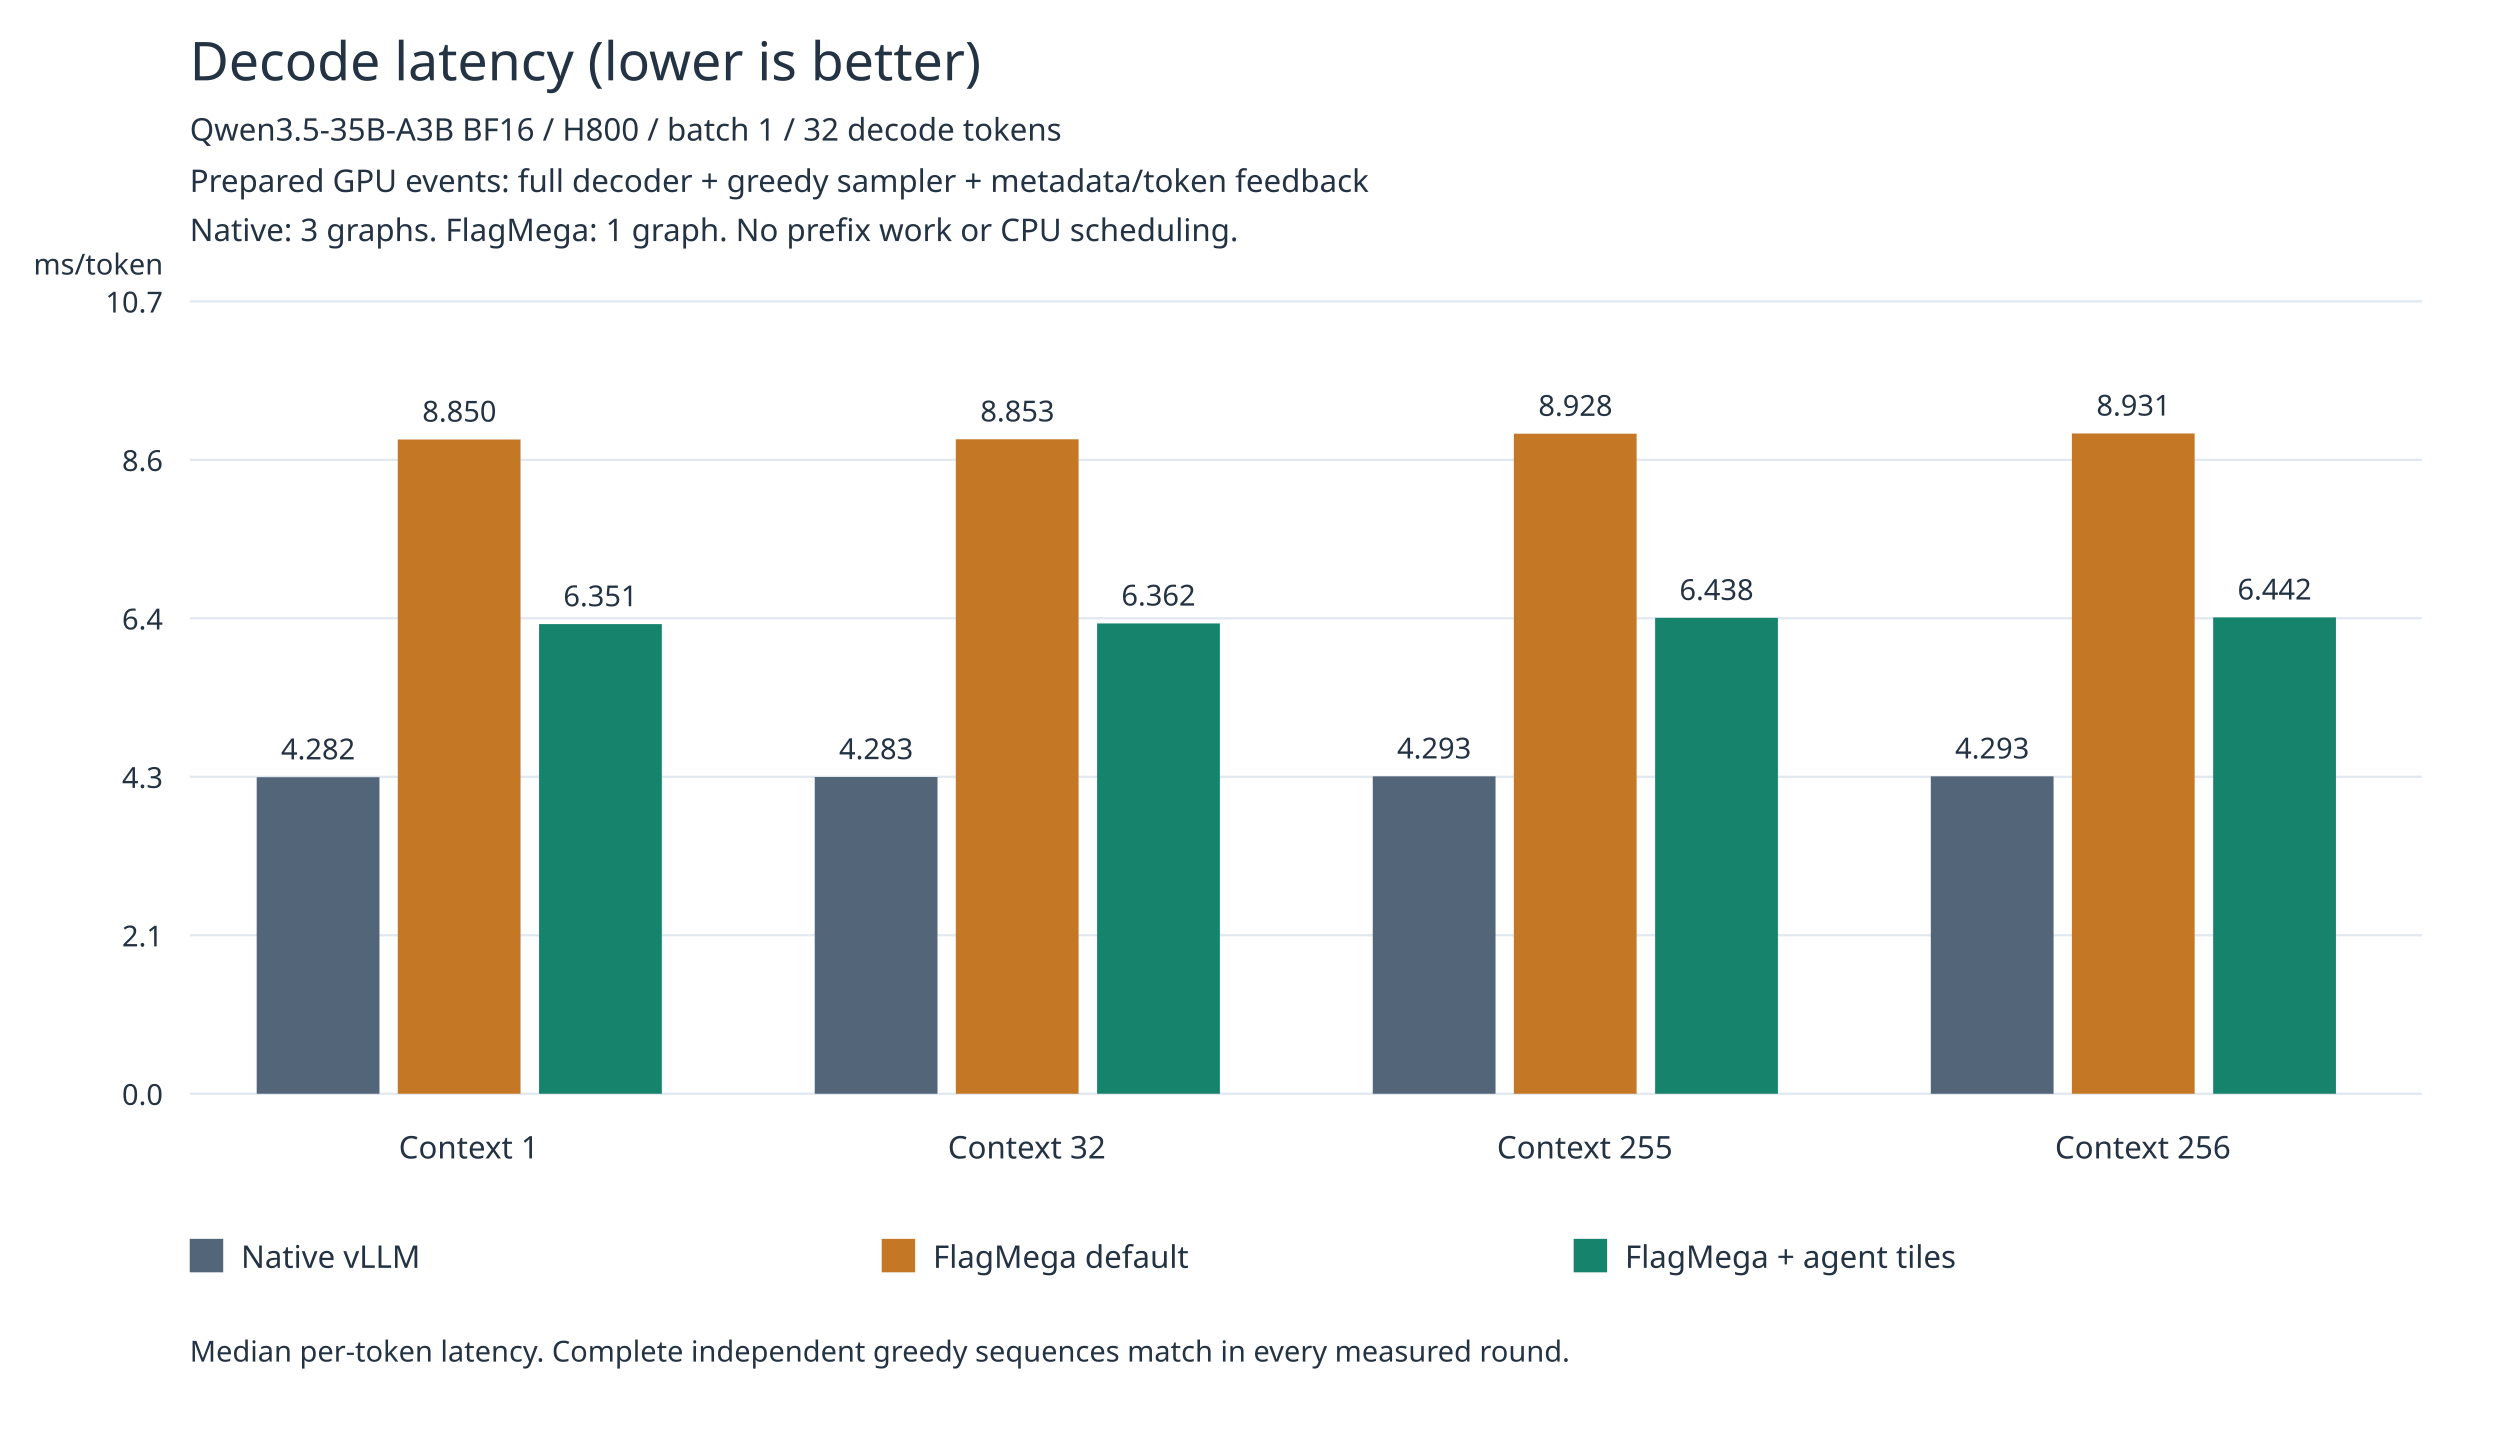
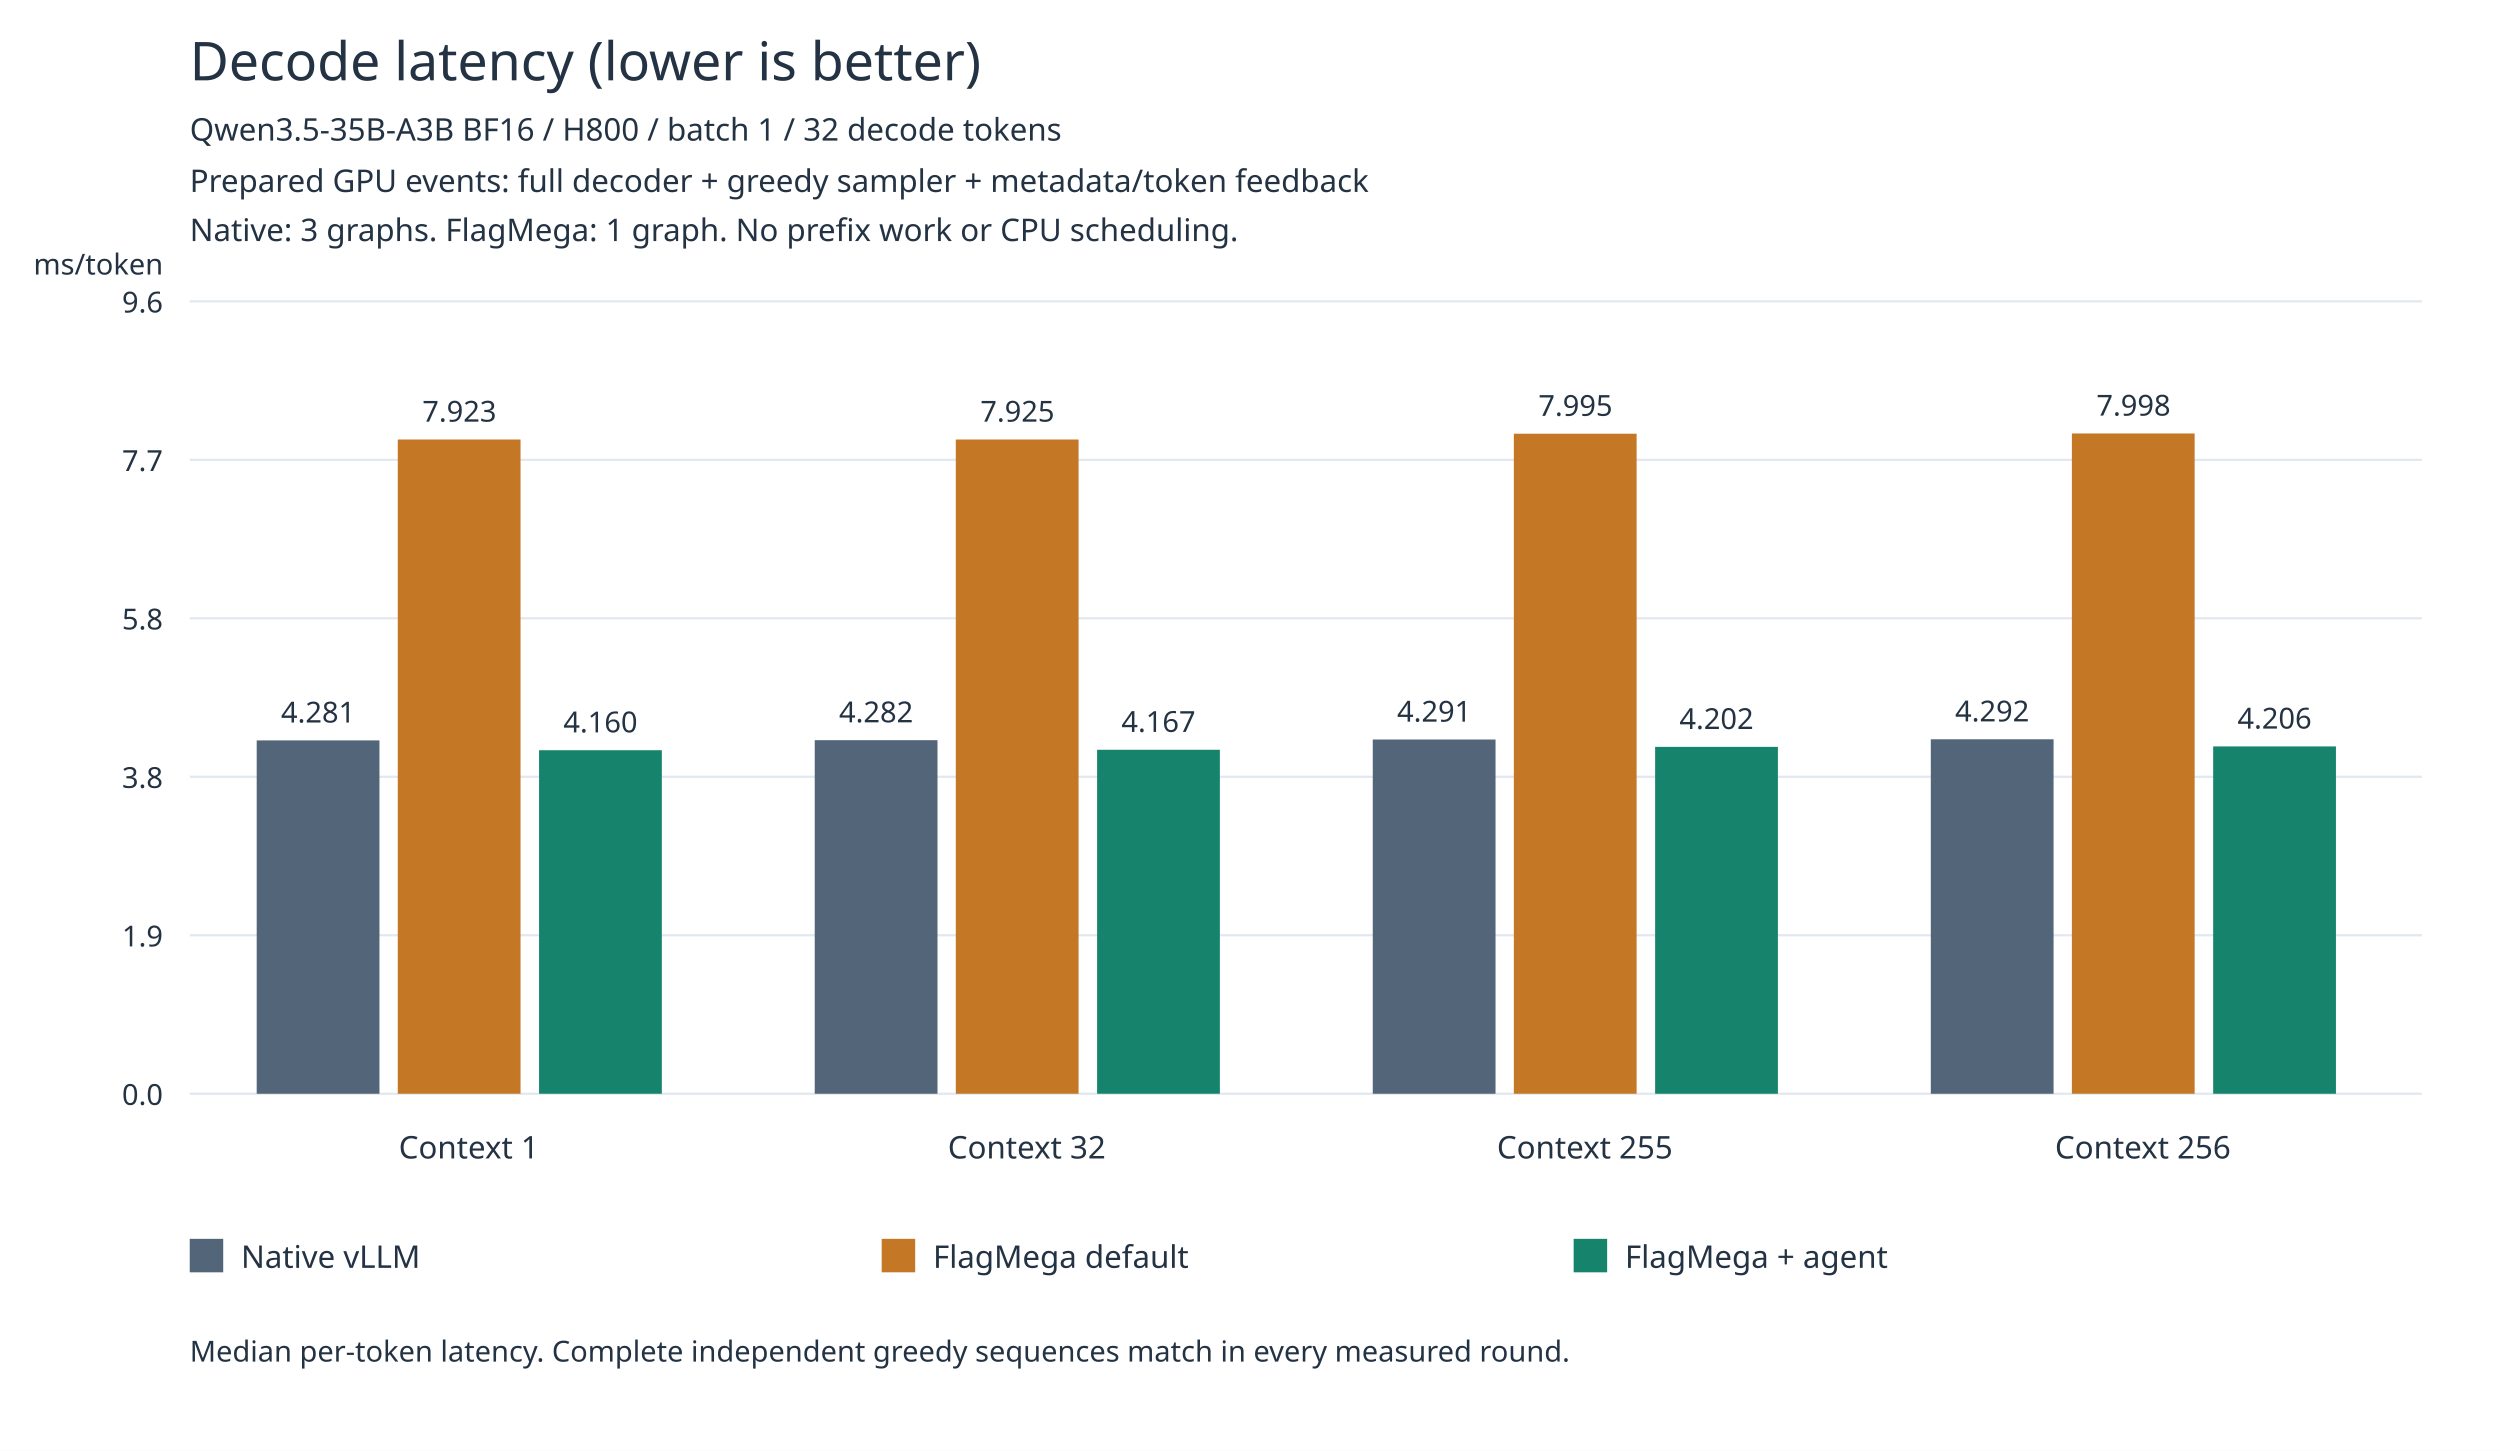
<svg xmlns="http://www.w3.org/2000/svg" width="1120" height="650" viewBox="0 0 1120 650" role="img">
  <rect width="100%" height="100%" fill="white" />
  <g font-family="sans-serif" fill="#243343">
    <text x="85" y="36" font-size="24">Decode latency (lower is better)</text>
    <text x="85" y="63" font-size="14">Qwen3.5-35B-A3B BF16 / H800 / batch 1 / 32 decode tokens</text>
    <text x="85" y="86" font-size="14">Prepared GPU events: full decoder + greedy sampler + metadata/token feedback</text>
    <text x="85" y="108" font-size="14">Native: 3 graphs. FlagMega: 1 graph. No prefix work or CPU scheduling.</text>
    <path d="M 85 490.0 H 1085" stroke="#e2e8ef" />
    <text x="73" y="495.0" text-anchor="end" font-size="13">0.0</text>
    <path d="M 85 419.0 H 1085" stroke="#e2e8ef" />
-     <text x="73" y="424.0" text-anchor="end" font-size="13">2.1</text>
+     <text x="73" y="424.0" text-anchor="end" font-size="13">1.9</text>
    <path d="M 85 348.0 H 1085" stroke="#e2e8ef" />
-     <text x="73" y="353.0" text-anchor="end" font-size="13">4.3</text>
+     <text x="73" y="353.0" text-anchor="end" font-size="13">3.8</text>
    <path d="M 85 277.0 H 1085" stroke="#e2e8ef" />
-     <text x="73" y="282.0" text-anchor="end" font-size="13">6.4</text>
+     <text x="73" y="282.0" text-anchor="end" font-size="13">5.8</text>
    <path d="M 85 206.0 H 1085" stroke="#e2e8ef" />
-     <text x="73" y="211.0" text-anchor="end" font-size="13">8.6</text>
+     <text x="73" y="211.0" text-anchor="end" font-size="13">7.7</text>
    <path d="M 85 135.0 H 1085" stroke="#e2e8ef" />
-     <text x="73" y="140.0" text-anchor="end" font-size="13">10.7</text>
-     <rect x="115.0" y="348.2" width="55.0" height="141.8" fill="#536579" />
-     <text x="142.5" y="340.2" text-anchor="middle" font-size="13">4.282</text>
+     <text x="73" y="140.0" text-anchor="end" font-size="13">9.6</text>
+     <rect x="115.0" y="331.7" width="55.0" height="158.3" fill="#536579" />
+     <text x="142.5" y="323.7" text-anchor="middle" font-size="13">4.281</text>
    <rect x="178.2" y="196.9" width="55.0" height="293.1" fill="#c47725" />
-     <text x="205.8" y="188.9" text-anchor="middle" font-size="13">8.850</text>
-     <rect x="241.5" y="279.6" width="55.0" height="210.4" fill="#16836c" />
-     <text x="269.0" y="271.6" text-anchor="middle" font-size="13">6.351</text>
+     <text x="205.8" y="188.9" text-anchor="middle" font-size="13">7.923</text>
+     <rect x="241.5" y="336.1" width="55.0" height="153.9" fill="#16836c" />
+     <text x="269.0" y="328.1" text-anchor="middle" font-size="13">4.160</text>
    <text x="210.0" y="519" text-anchor="middle" font-size="14">Context 1</text>
-     <rect x="365.0" y="348.1" width="55.0" height="141.9" fill="#536579" />
-     <text x="392.5" y="340.1" text-anchor="middle" font-size="13">4.283</text>
-     <rect x="428.2" y="196.8" width="55.0" height="293.2" fill="#c47725" />
-     <text x="455.8" y="188.8" text-anchor="middle" font-size="13">8.853</text>
-     <rect x="491.5" y="279.3" width="55.0" height="210.7" fill="#16836c" />
-     <text x="519.0" y="271.3" text-anchor="middle" font-size="13">6.362</text>
+     <rect x="365.0" y="331.6" width="55.0" height="158.4" fill="#536579" />
+     <text x="392.5" y="323.6" text-anchor="middle" font-size="13">4.282</text>
+     <rect x="428.2" y="196.9" width="55.0" height="293.1" fill="#c47725" />
+     <text x="455.8" y="188.9" text-anchor="middle" font-size="13">7.925</text>
+     <rect x="491.5" y="335.9" width="55.0" height="154.1" fill="#16836c" />
+     <text x="519.0" y="327.9" text-anchor="middle" font-size="13">4.167</text>
    <text x="460.0" y="519" text-anchor="middle" font-size="14">Context 32</text>
-     <rect x="615.0" y="347.8" width="55.0" height="142.2" fill="#536579" />
-     <text x="642.5" y="339.8" text-anchor="middle" font-size="13">4.293</text>
+     <rect x="615.0" y="331.3" width="55.0" height="158.7" fill="#536579" />
+     <text x="642.5" y="323.3" text-anchor="middle" font-size="13">4.291</text>
    <rect x="678.2" y="194.3" width="55.0" height="295.7" fill="#c47725" />
-     <text x="705.8" y="186.3" text-anchor="middle" font-size="13">8.928</text>
-     <rect x="741.5" y="276.8" width="55.0" height="213.2" fill="#16836c" />
-     <text x="769.0" y="268.8" text-anchor="middle" font-size="13">6.438</text>
+     <text x="705.8" y="186.3" text-anchor="middle" font-size="13">7.995</text>
+     <rect x="741.5" y="334.6" width="55.0" height="155.4" fill="#16836c" />
+     <text x="769.0" y="326.6" text-anchor="middle" font-size="13">4.202</text>
    <text x="710.0" y="519" text-anchor="middle" font-size="14">Context 255</text>
-     <rect x="865.0" y="347.8" width="55.0" height="142.2" fill="#536579" />
-     <text x="892.5" y="339.8" text-anchor="middle" font-size="13">4.293</text>
+     <rect x="865.0" y="331.2" width="55.0" height="158.8" fill="#536579" />
+     <text x="892.5" y="323.2" text-anchor="middle" font-size="13">4.292</text>
    <rect x="928.2" y="194.2" width="55.0" height="295.8" fill="#c47725" />
-     <text x="955.8" y="186.2" text-anchor="middle" font-size="13">8.931</text>
-     <rect x="991.5" y="276.6" width="55.0" height="213.4" fill="#16836c" />
-     <text x="1019.0" y="268.6" text-anchor="middle" font-size="13">6.442</text>
+     <text x="955.8" y="186.2" text-anchor="middle" font-size="13">7.998</text>
+     <rect x="991.5" y="334.4" width="55.0" height="155.6" fill="#16836c" />
+     <text x="1019.0" y="326.4" text-anchor="middle" font-size="13">4.206</text>
    <text x="960.0" y="519" text-anchor="middle" font-size="14">Context 256</text>
    <text x="15" y="123" font-size="13">ms/token</text>
    <rect x="85" y="555" width="15" height="15" fill="#536579" />
    <text x="108" y="568" font-size="14">Native vLLM</text>
    <rect x="395" y="555" width="15" height="15" fill="#c47725" />
    <text x="418" y="568" font-size="14">FlagMega default</text>
    <rect x="705" y="555" width="15" height="15" fill="#16836c" />
-     <text x="728" y="568" font-size="14">FlagMega + agent tiles</text>
+     <text x="728" y="568" font-size="14">FlagMega + agent</text>
    <text x="85" y="610" font-size="13">Median per-token latency. Complete independent greedy sequences match in every measured round.</text>
  </g>
</svg>
